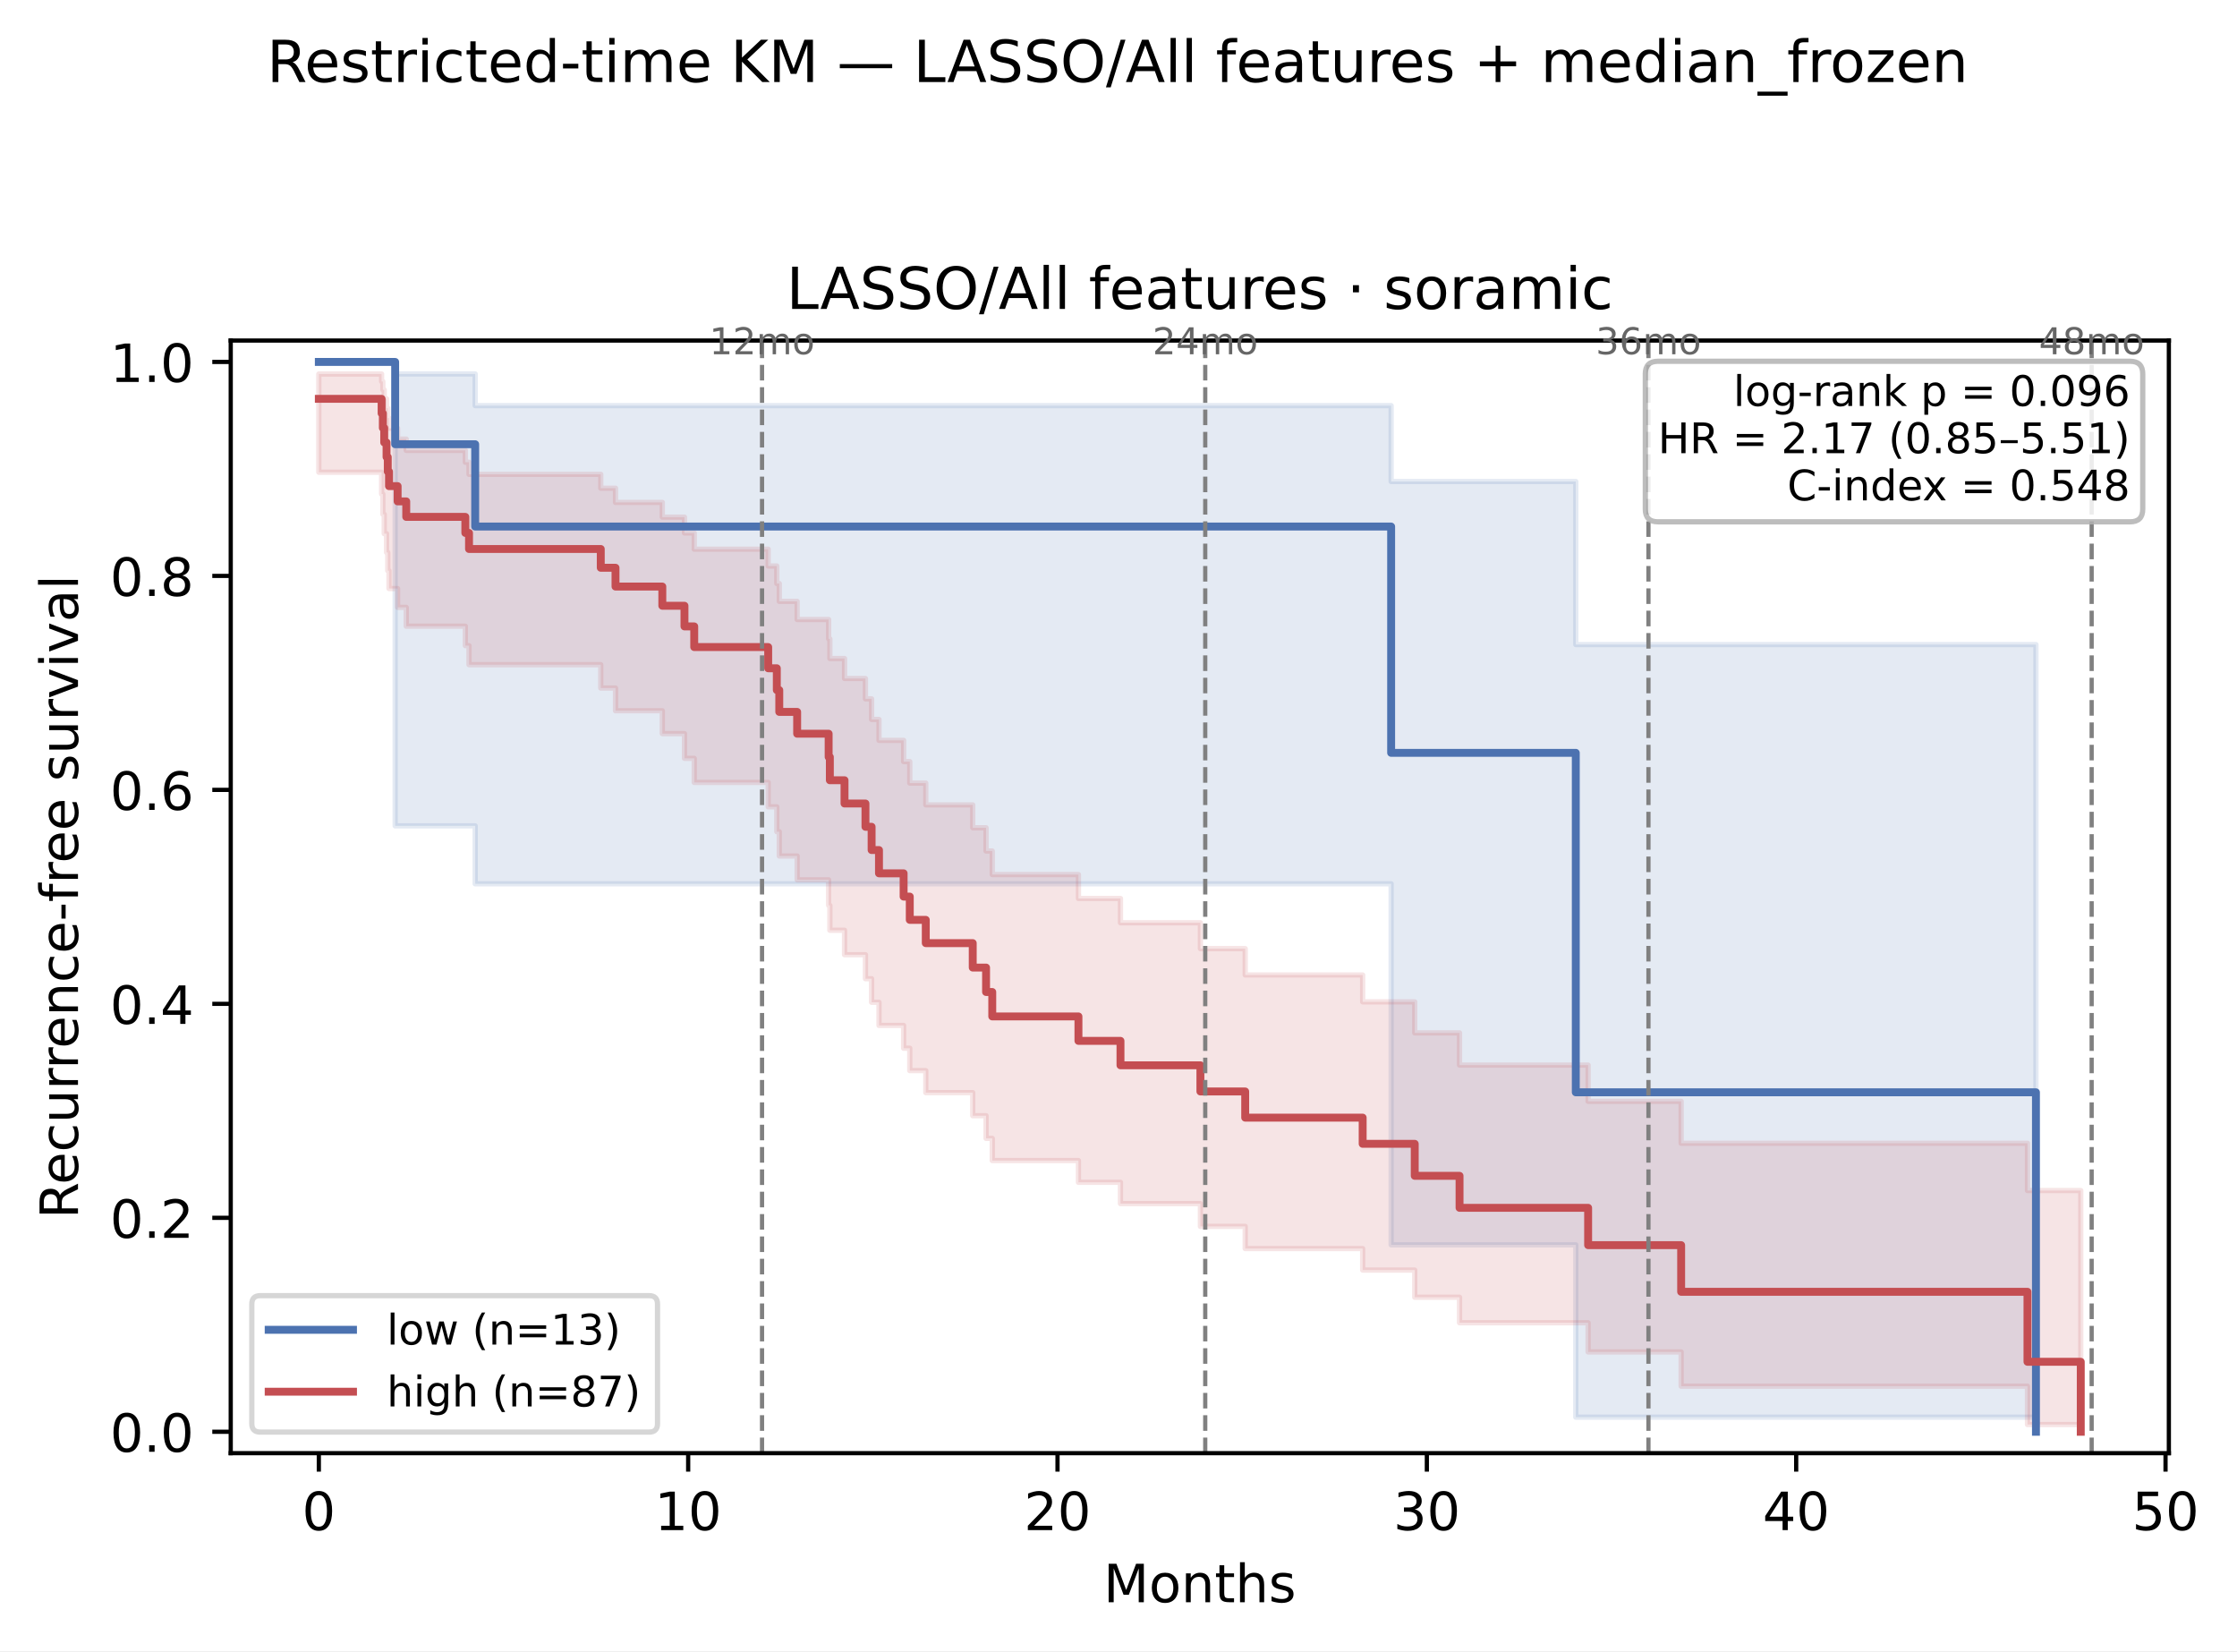
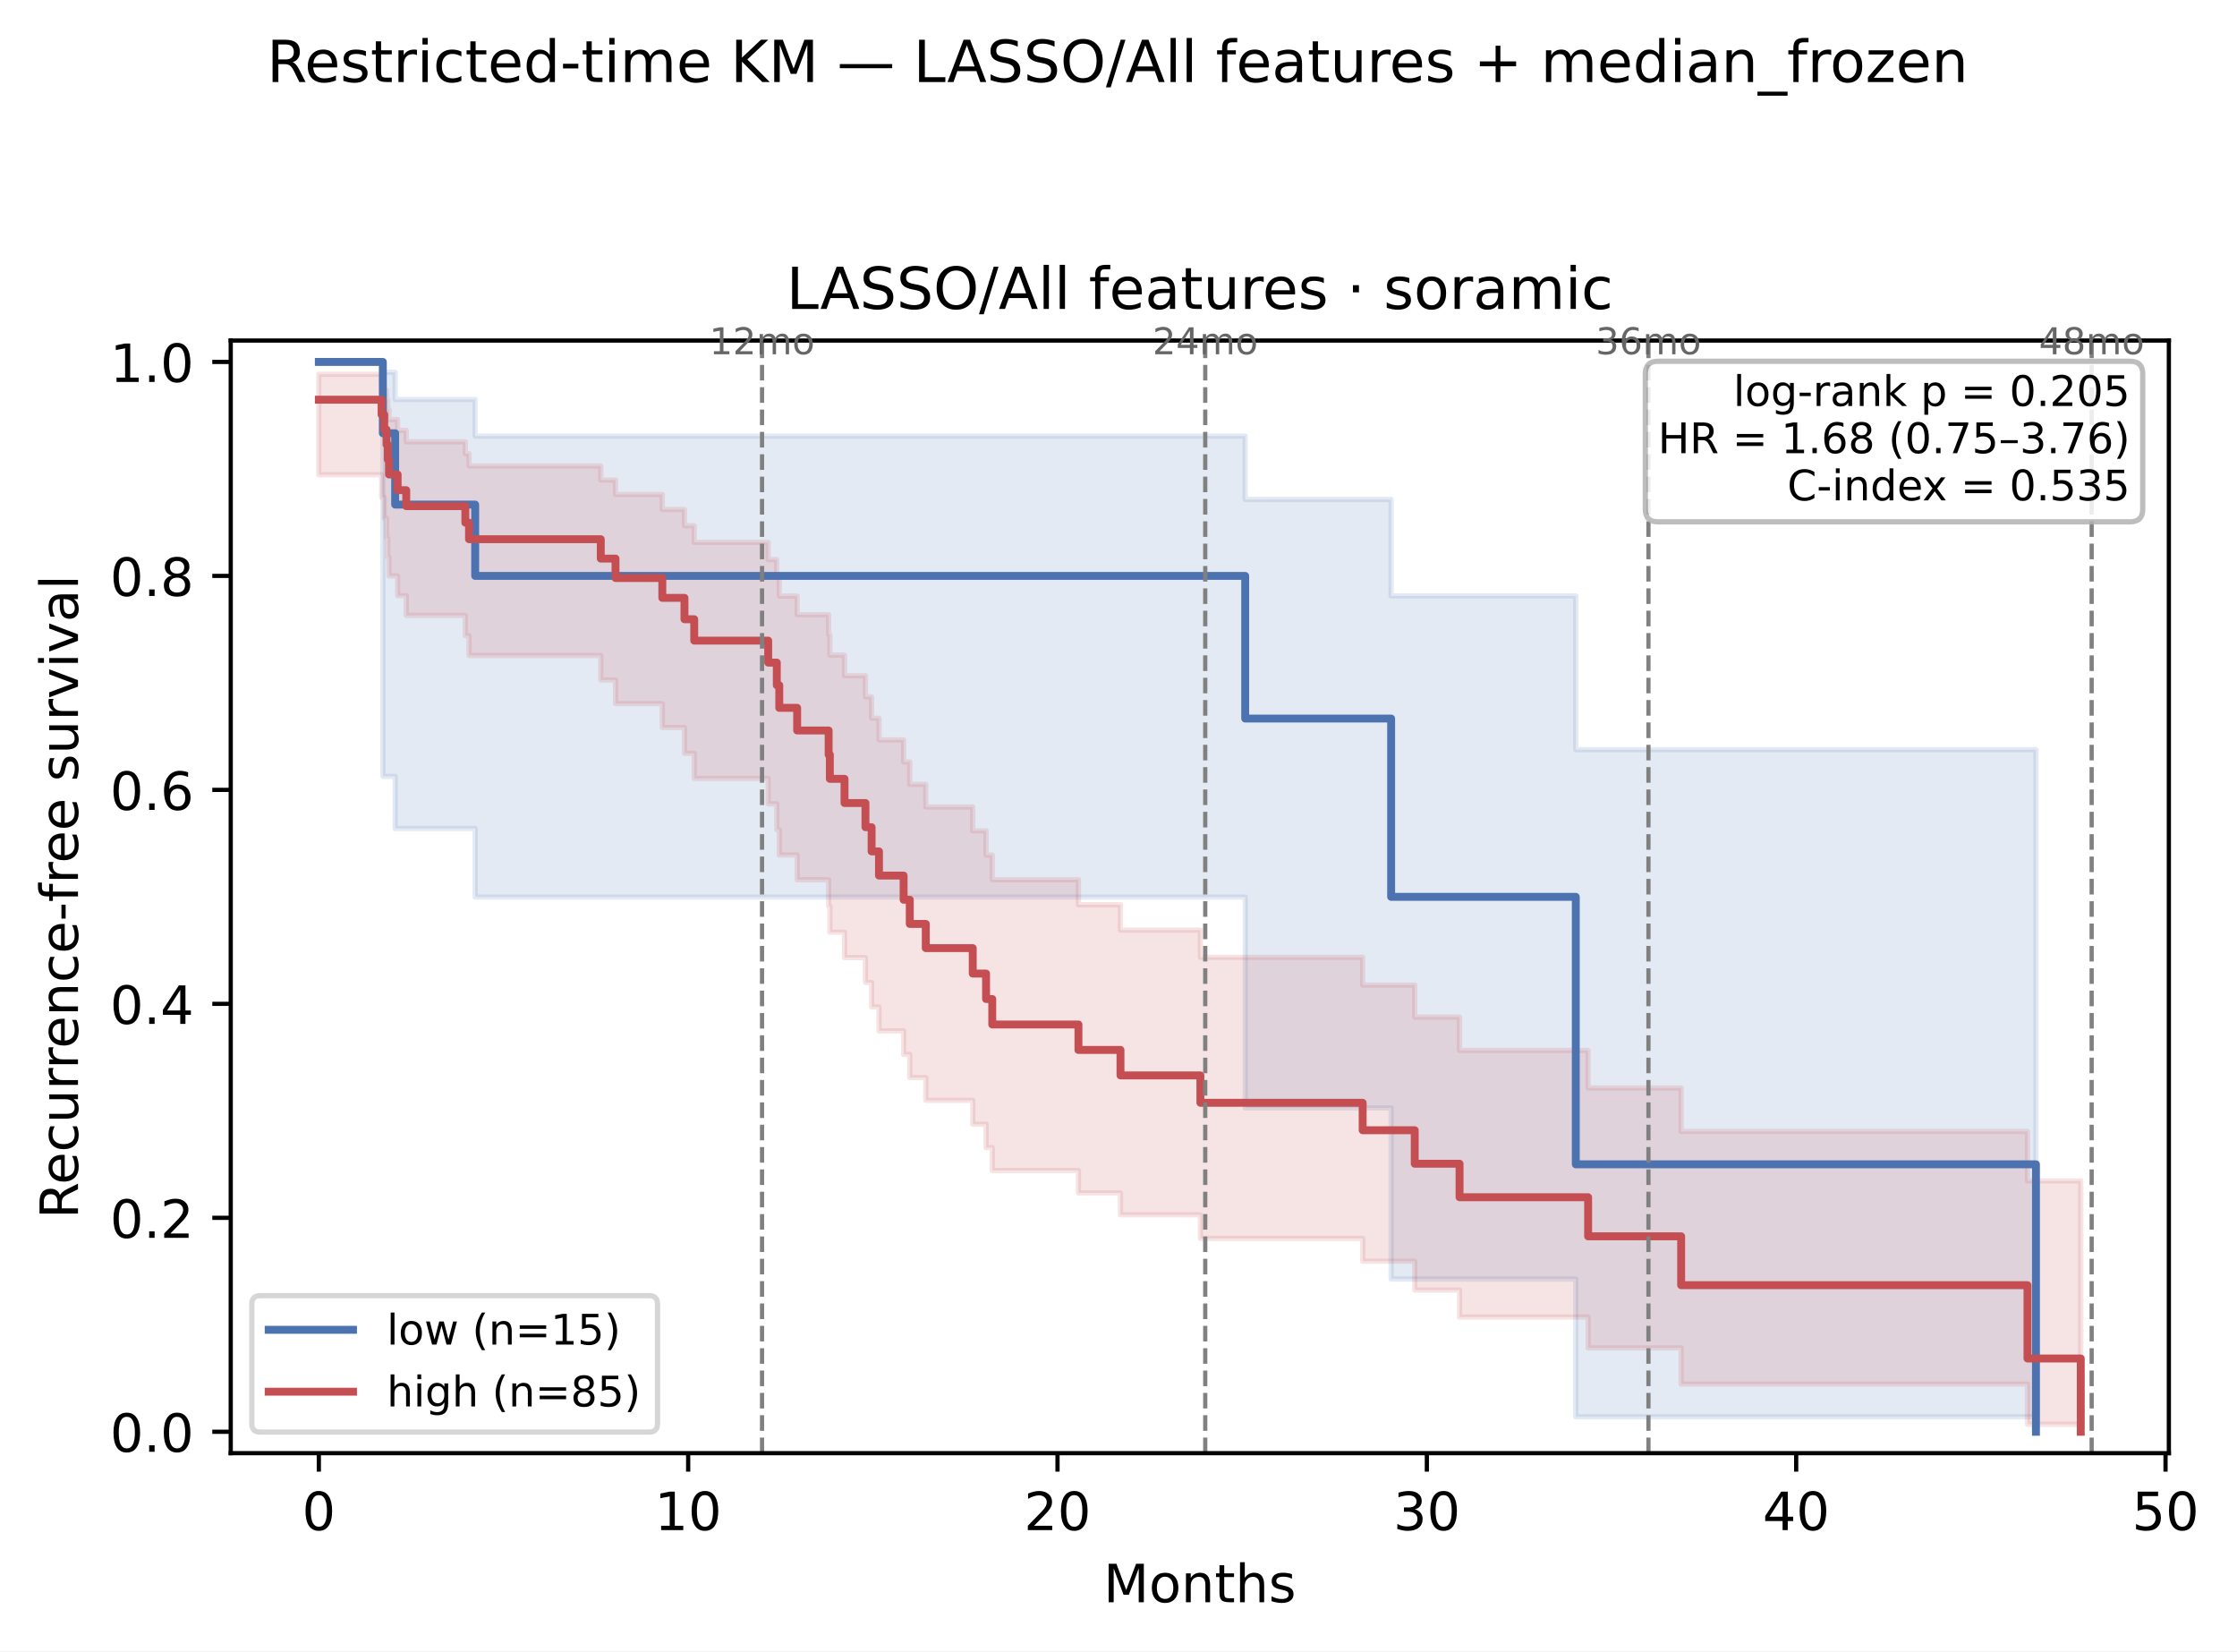
<svg xmlns="http://www.w3.org/2000/svg" xmlns:xlink="http://www.w3.org/1999/xlink" width="424.467pt" height="313.26pt" viewBox="0 0 424.467 313.26" version="1.1">
  <defs>
    <style type="text/css">*{stroke-linejoin: round; stroke-linecap: butt}</style>
  </defs>
  <g id="figure_1">
    <g id="patch_1">
      <path d="M -0 313.26  L 424.467 313.26  L 424.467 0  L -0 0  z " style="fill: #ffffff" />
    </g>
    <g id="axes_1">
      <g id="patch_2">
        <path d="M 43.781 275.704  L 411.537 275.704  L 411.537 64.61  L 43.781 64.61  z " style="fill: #ffffff" />
      </g>
      <g id="FillBetweenPolyCollection_1">
        <defs>
-           <path id="mf928f19f7d" d="M 60.497 -244.591  L 60.497 -244.591  L 74.981 -244.591  L 74.981 -156.572  L 90.165 -156.572  L 90.165 -145.58  L 112.825 -145.58  L 112.825 -145.58  L 116.563 -145.58  L 116.563 -145.58  L 117.497 -145.58  L 117.497 -145.58  L 132.448 -145.58  L 132.448 -145.58  L 164.919 -145.58  L 164.919 -145.58  L 165.152 -145.58  L 165.152 -145.58  L 246.914 -145.58  L 246.914 -145.58  L 263.967 -145.58  L 263.967 -77.077  L 274.479 -77.077  L 274.479 -77.077  L 299.004 -77.077  L 299.004 -44.382  L 386.319 -44.382  L 386.319 -41.616  L 386.319 -41.616  L 386.319 -41.616  L 386.319 -190.971  L 299.004 -190.971  L 299.004 -221.904  L 274.479 -221.904  L 274.479 -221.904  L 263.967 -221.904  L 263.967 -236.298  L 246.914 -236.298  L 246.914 -236.298  L 165.152 -236.298  L 165.152 -236.298  L 164.919 -236.298  L 164.919 -236.298  L 132.448 -236.298  L 132.448 -236.298  L 117.497 -236.298  L 117.497 -236.298  L 116.563 -236.298  L 116.563 -236.298  L 112.825 -236.298  L 112.825 -236.298  L 90.165 -236.298  L 90.165 -242.316  L 74.981 -242.316  L 74.981 -244.591  L 60.497 -244.591  z " style="stroke: #4c72b0; stroke-opacity: 0.15" />
+           <path id="m949981f640" d="M 60.497 -244.591  L 60.497 -244.591  L 72.645 -244.591  L 72.645 -165.966  L 74.981 -165.966  L 74.981 -156.076  L 90.165 -156.076  L 90.165 -143.067  L 112.825 -143.067  L 112.825 -143.067  L 116.563 -143.067  L 116.563 -143.067  L 117.497 -143.067  L 117.497 -143.067  L 132.448 -143.067  L 132.448 -143.067  L 164.919 -143.067  L 164.919 -143.067  L 165.152 -143.067  L 165.152 -143.067  L 236.275 -143.067  L 236.275 -103.056  L 246.914 -103.056  L 246.914 -103.056  L 263.967 -103.056  L 263.967 -70.597  L 274.479 -70.597  L 274.479 -70.597  L 299.004 -70.597  L 299.004 -44.452  L 386.319 -44.452  L 386.319 -41.616  L 386.319 -41.616  L 386.319 -41.616  L 386.319 -171.038  L 299.004 -171.038  L 299.004 -200.193  L 274.479 -200.193  L 274.479 -200.193  L 263.967 -200.193  L 263.967 -218.502  L 246.914 -218.502  L 246.914 -218.502  L 236.275 -218.502  L 236.275 -230.528  L 165.152 -230.528  L 165.152 -230.528  L 164.919 -230.528  L 164.919 -230.528  L 132.448 -230.528  L 132.448 -230.528  L 117.497 -230.528  L 117.497 -230.528  L 116.563 -230.528  L 116.563 -230.528  L 112.825 -230.528  L 112.825 -230.528  L 90.165 -230.528  L 90.165 -237.463  L 74.981 -237.463  L 74.981 -242.628  L 72.645 -242.628  L 72.645 -244.591  L 60.497 -244.591  z " style="stroke: #4c72b0; stroke-opacity: 0.15" />
        </defs>
-         <g clip-path="url(#p45a1db0d38)">
-           <use xlink:href="#mf928f19f7d" x="0" y="313.26" style="fill: #4c72b0; fill-opacity: 0.15; stroke: #4c72b0; stroke-opacity: 0.15" />
+         <g clip-path="url(#p3a7133d212)">
+           <use xlink:href="#m949981f640" x="0" y="313.26" style="fill: #4c72b0; fill-opacity: 0.15; stroke: #4c72b0; stroke-opacity: 0.15" />
        </g>
      </g>
      <g id="FillBetweenPolyCollection_2">
        <defs>
-           <path id="mbcb6c1fd0f" d="M 60.497 -242.306  L 60.497 -223.664  L 60.729 -223.664  L 60.729 -223.664  L 63.025 -223.664  L 63.025 -223.664  L 71.71 -223.664  L 71.71 -223.664  L 72.411 -223.664  L 72.411 -219.529  L 72.645 -219.529  L 72.645 -215.685  L 72.905 -215.685  L 72.905 -212.012  L 73.346 -212.012  L 73.346 -208.456  L 73.579 -208.456  L 73.579 -204.991  L 73.813 -204.991  L 73.813 -201.6  L 74.514 -201.6  L 74.514 -201.6  L 74.747 -201.6  L 74.747 -201.6  L 75.215 -201.6  L 75.215 -201.6  L 75.448 -201.6  L 75.448 -198.031  L 76.383 -198.031  L 76.383 -198.031  L 77.083 -198.031  L 77.083 -194.452  L 85.26 -194.452  L 85.26 -194.452  L 86.895 -194.452  L 86.895 -194.452  L 88.296 -194.452  L 88.296 -190.764  L 88.997 -190.764  L 88.997 -187.148  L 89.464 -187.148  L 89.464 -187.148  L 90.632 -187.148  L 90.632 -187.148  L 99.276 -187.148  L 99.276 -187.148  L 100.21 -187.148  L 100.21 -187.148  L 103.247 -187.148  L 103.247 -187.148  L 103.948 -187.148  L 103.948 -187.148  L 108.62 -187.148  L 108.62 -187.148  L 113.993 -187.148  L 113.993 -182.72  L 116.792 -182.72  L 116.792 -178.413  L 118.665 -178.413  L 118.665 -178.413  L 125.673 -178.413  L 125.673 -174.073  L 125.907 -174.073  L 125.907 -174.073  L 129.878 -174.073  L 129.878 -169.385  L 131.728 -169.385  L 131.728 -164.813  L 143.661 -164.813  L 143.661 -164.813  L 145.763 -164.813  L 145.763 -160.178  L 146.23 -160.178  L 146.23 -160.178  L 147.398 -160.178  L 147.398 -155.466  L 147.866 -155.466  L 147.866 -150.856  L 151.259 -150.856  L 151.259 -146.337  L 151.603 -146.337  L 151.603 -146.337  L 156.976 -146.337  L 156.976 -146.337  L 157.233 -146.337  L 157.233 -141.5  L 157.463 -141.5  L 157.463 -136.766  L 160.247 -136.766  L 160.247 -132.126  L 164.218 -132.126  L 164.218 -127.572  L 165.386 -127.572  L 165.386 -123.1  L 166.788 -123.1  L 166.788 -118.705  L 171.46 -118.705  L 171.46 -114.384  L 172.628 -114.384  L 172.628 -110.136  L 175.665 -110.136  L 175.665 -105.958  L 179.869 -105.958  L 179.869 -105.958  L 184.576 -105.958  L 184.576 -101.578  L 187.104 -101.578  L 187.104 -97.284  L 188.279 -97.284  L 188.279 -93.074  L 204.632 -93.074  L 204.632 -88.948  L 212.609 -88.948  L 212.609 -84.908  L 225.656 -84.908  L 225.656 -84.908  L 227.774 -84.908  L 227.774 -80.582  L 236.275 -80.582  L 236.275 -76.376  L 258.564 -76.376  L 258.564 -72.294  L 266.537 -72.294  L 266.537 -72.294  L 268.406 -72.294  L 268.406 -72.294  L 268.444 -72.294  L 268.444 -67.14  L 276.946 -67.14  L 276.946 -62.3  L 295.27 -62.3  L 295.27 -62.3  L 301.344 -62.3  L 301.344 -56.764  L 310.922 -56.764  L 310.922 -56.764  L 318.995 -56.764  L 318.995 -50.26  L 322.135 -50.26  L 322.135 -50.26  L 384.71 -50.26  L 384.71 -42.994  L 394.82 -42.994  L 394.82 -41.616  L 394.82 -41.616  L 394.82 -41.616  L 394.82 -87.385  L 384.71 -87.385  L 384.71 -96.354  L 322.135 -96.354  L 322.135 -96.354  L 318.995 -96.354  L 318.995 -104.309  L 310.922 -104.309  L 310.922 -104.309  L 301.344 -104.309  L 301.344 -111.182  L 295.27 -111.182  L 295.27 -111.182  L 276.946 -111.182  L 276.946 -117.295  L 268.444 -117.295  L 268.444 -123.184  L 268.406 -123.184  L 268.406 -123.184  L 266.537 -123.184  L 266.537 -123.184  L 258.564 -123.184  L 258.564 -128.28  L 236.275 -128.28  L 236.275 -133.28  L 227.774 -133.28  L 227.774 -138.187  L 225.656 -138.187  L 225.656 -138.187  L 212.609 -138.187  L 212.609 -142.794  L 204.632 -142.794  L 204.632 -147.333  L 188.279 -147.333  L 188.279 -151.804  L 187.104 -151.804  L 187.104 -156.211  L 184.576 -156.211  L 184.576 -160.552  L 179.869 -160.552  L 179.869 -160.552  L 175.665 -160.552  L 175.665 -164.687  L 172.628 -164.687  L 172.628 -168.767  L 171.46 -168.767  L 171.46 -172.792  L 166.788 -172.792  L 166.788 -176.762  L 165.386 -176.762  L 165.386 -180.674  L 164.218 -180.674  L 164.218 -184.528  L 160.247 -184.528  L 160.247 -188.323  L 157.463 -188.323  L 157.463 -192.055  L 157.233 -192.055  L 157.233 -195.721  L 156.976 -195.721  L 156.976 -195.721  L 151.603 -195.721  L 151.603 -195.721  L 151.259 -195.721  L 151.259 -199.165  L 147.866 -199.165  L 147.866 -202.55  L 147.398 -202.55  L 147.398 -205.872  L 146.23 -205.872  L 146.23 -205.872  L 145.763 -205.872  L 145.763 -209.066  L 143.661 -209.066  L 143.661 -209.066  L 131.728 -209.066  L 131.728 -212.139  L 129.878 -212.139  L 129.878 -215.146  L 125.907 -215.146  L 125.907 -215.146  L 125.673 -215.146  L 125.673 -217.943  L 118.665 -217.943  L 118.665 -217.943  L 116.792 -217.943  L 116.792 -220.637  L 113.993 -220.637  L 113.993 -223.265  L 108.62 -223.265  L 108.62 -223.265  L 103.948 -223.265  L 103.948 -223.265  L 103.247 -223.265  L 103.247 -223.265  L 100.21 -223.265  L 100.21 -223.265  L 99.276 -223.265  L 99.276 -223.265  L 90.632 -223.265  L 90.632 -223.265  L 89.464 -223.265  L 89.464 -223.265  L 88.997 -223.265  L 88.997 -225.564  L 88.296 -225.564  L 88.296 -227.813  L 86.895 -227.813  L 86.895 -227.813  L 85.26 -227.813  L 85.26 -227.813  L 77.083 -227.813  L 77.083 -229.954  L 76.383 -229.954  L 76.383 -229.954  L 75.448 -229.954  L 75.448 -232.014  L 75.215 -232.014  L 75.215 -232.014  L 74.747 -232.014  L 74.747 -232.014  L 74.514 -232.014  L 74.514 -232.014  L 73.813 -232.014  L 73.813 -233.947  L 73.579 -233.947  L 73.579 -235.816  L 73.346 -235.816  L 73.346 -237.607  L 72.905 -237.607  L 72.905 -239.305  L 72.645 -239.305  L 72.645 -240.885  L 72.411 -240.885  L 72.411 -242.306  L 71.71 -242.306  L 71.71 -242.306  L 63.025 -242.306  L 63.025 -242.306  L 60.729 -242.306  L 60.729 -242.306  L 60.497 -242.306  z " style="stroke: #c44e52; stroke-opacity: 0.15" />
+           <path id="m39bb08cb7c" d="M 60.497 -242.252  L 60.497 -223.19  L 60.729 -223.19  L 60.729 -223.19  L 63.025 -223.19  L 63.025 -223.19  L 71.71 -223.19  L 71.71 -223.19  L 72.411 -223.19  L 72.411 -218.927  L 72.905 -218.927  L 72.905 -214.974  L 73.346 -214.974  L 73.346 -211.199  L 73.579 -211.199  L 73.579 -207.547  L 73.813 -207.547  L 73.813 -203.99  L 74.514 -203.99  L 74.514 -203.99  L 74.747 -203.99  L 74.747 -203.99  L 75.215 -203.99  L 75.215 -203.99  L 75.448 -203.99  L 75.448 -200.25  L 76.383 -200.25  L 76.383 -200.25  L 77.083 -200.25  L 77.083 -196.508  L 85.26 -196.508  L 85.26 -196.508  L 86.895 -196.508  L 86.895 -196.508  L 88.296 -196.508  L 88.296 -192.657  L 88.997 -192.657  L 88.997 -188.891  L 89.464 -188.891  L 89.464 -188.891  L 90.632 -188.891  L 90.632 -188.891  L 99.276 -188.891  L 99.276 -188.891  L 100.21 -188.891  L 100.21 -188.891  L 103.247 -188.891  L 103.247 -188.891  L 103.948 -188.891  L 103.948 -188.891  L 108.62 -188.891  L 108.62 -188.891  L 113.993 -188.891  L 113.993 -184.254  L 116.792 -184.254  L 116.792 -179.757  L 118.665 -179.757  L 118.665 -179.757  L 125.673 -179.757  L 125.673 -175.232  L 125.907 -175.232  L 125.907 -175.232  L 129.878 -175.232  L 129.878 -170.338  L 131.728 -170.338  L 131.728 -165.575  L 143.661 -165.575  L 143.661 -165.575  L 145.763 -165.575  L 145.763 -160.747  L 146.23 -160.747  L 146.23 -160.747  L 147.398 -160.747  L 147.398 -155.841  L 147.866 -155.841  L 147.866 -151.047  L 151.259 -151.047  L 151.259 -146.354  L 151.603 -146.354  L 151.603 -146.354  L 156.976 -146.354  L 156.976 -146.354  L 157.233 -146.354  L 157.233 -141.319  L 157.463 -141.319  L 157.463 -136.398  L 160.247 -136.398  L 160.247 -131.579  L 164.218 -131.579  L 164.218 -126.855  L 165.386 -126.855  L 165.386 -122.22  L 166.788 -122.22  L 166.788 -117.671  L 171.46 -117.671  L 171.46 -113.202  L 172.628 -113.202  L 172.628 -108.812  L 175.665 -108.812  L 175.665 -104.498  L 179.869 -104.498  L 179.869 -104.498  L 184.576 -104.498  L 184.576 -99.965  L 187.104 -99.965  L 187.104 -95.527  L 188.279 -95.527  L 188.279 -91.183  L 204.632 -91.183  L 204.632 -86.932  L 212.609 -86.932  L 212.609 -82.777  L 225.656 -82.777  L 225.656 -82.777  L 227.774 -82.777  L 227.774 -78.304  L 258.564 -78.304  L 258.564 -73.971  L 266.537 -73.971  L 266.537 -73.971  L 268.406 -73.971  L 268.406 -73.971  L 268.444 -73.971  L 268.444 -68.502  L 276.946 -68.502  L 276.946 -63.378  L 295.27 -63.378  L 295.27 -63.378  L 301.344 -63.378  L 301.344 -57.528  L 310.922 -57.528  L 310.922 -57.528  L 318.995 -57.528  L 318.995 -50.67  L 322.135 -50.67  L 322.135 -50.67  L 384.71 -50.67  L 384.71 -43.046  L 394.82 -43.046  L 394.82 -41.616  L 394.82 -41.616  L 394.82 -41.616  L 394.82 -89.214  L 384.71 -89.214  L 384.71 -98.596  L 322.135 -98.596  L 322.135 -98.596  L 318.995 -98.596  L 318.995 -106.853  L 310.922 -106.853  L 310.922 -106.853  L 301.344 -106.853  L 301.344 -113.972  L 295.27 -113.972  L 295.27 -113.972  L 276.946 -113.972  L 276.946 -120.295  L 268.444 -120.295  L 268.444 -126.377  L 268.406 -126.377  L 268.406 -126.377  L 266.537 -126.377  L 266.537 -126.377  L 258.564 -126.377  L 258.564 -131.639  L 227.774 -131.639  L 227.774 -136.795  L 225.656 -136.795  L 225.656 -136.795  L 212.609 -136.795  L 212.609 -141.616  L 204.632 -141.616  L 204.632 -146.36  L 188.279 -146.36  L 188.279 -151.031  L 187.104 -151.031  L 187.104 -155.629  L 184.576 -155.629  L 184.576 -160.155  L 179.869 -160.155  L 179.869 -160.155  L 175.665 -160.155  L 175.665 -164.456  L 172.628 -164.456  L 172.628 -168.698  L 171.46 -168.698  L 171.46 -172.879  L 166.788 -172.879  L 166.788 -176.999  L 165.386 -176.999  L 165.386 -181.057  L 164.218 -181.057  L 164.218 -185.051  L 160.247 -185.051  L 160.247 -188.98  L 157.463 -188.98  L 157.463 -192.841  L 157.233 -192.841  L 157.233 -196.629  L 156.976 -196.629  L 156.976 -196.629  L 151.603 -196.629  L 151.603 -196.629  L 151.259 -196.629  L 151.259 -200.18  L 147.866 -200.18  L 147.866 -203.667  L 147.398 -203.667  L 147.398 -207.084  L 146.23 -207.084  L 146.23 -207.084  L 145.763 -207.084  L 145.763 -210.364  L 143.661 -210.364  L 143.661 -210.364  L 131.728 -210.364  L 131.728 -213.514  L 129.878 -213.514  L 129.878 -216.59  L 125.907 -216.59  L 125.907 -216.59  L 125.673 -216.59  L 125.673 -219.444  L 118.665 -219.444  L 118.665 -219.444  L 116.792 -219.444  L 116.792 -222.186  L 113.993 -222.186  L 113.993 -224.854  L 108.62 -224.854  L 108.62 -224.854  L 103.948 -224.854  L 103.948 -224.854  L 103.247 -224.854  L 103.247 -224.854  L 100.21 -224.854  L 100.21 -224.854  L 99.276 -224.854  L 99.276 -224.854  L 90.632 -224.854  L 90.632 -224.854  L 89.464 -224.854  L 89.464 -224.854  L 88.997 -224.854  L 88.997 -227.18  L 88.296 -227.18  L 88.296 -229.448  L 86.895 -229.448  L 86.895 -229.448  L 85.26 -229.448  L 85.26 -229.448  L 77.083 -229.448  L 77.083 -231.599  L 76.383 -231.599  L 76.383 -231.599  L 75.448 -231.599  L 75.448 -233.659  L 75.215 -233.659  L 75.215 -233.659  L 74.747 -233.659  L 74.747 -233.659  L 74.514 -233.659  L 74.514 -233.659  L 73.813 -233.659  L 73.813 -235.581  L 73.579 -235.581  L 73.579 -237.423  L 73.346 -237.423  L 73.346 -239.169  L 72.905 -239.169  L 72.905 -240.792  L 72.411 -240.792  L 72.411 -242.252  L 71.71 -242.252  L 71.71 -242.252  L 63.025 -242.252  L 63.025 -242.252  L 60.729 -242.252  L 60.729 -242.252  L 60.497 -242.252  z " style="stroke: #c44e52; stroke-opacity: 0.15" />
        </defs>
-         <g clip-path="url(#p45a1db0d38)">
-           <use xlink:href="#mbcb6c1fd0f" x="0" y="313.26" style="fill: #c44e52; fill-opacity: 0.15; stroke: #c44e52; stroke-opacity: 0.15" />
+         <g clip-path="url(#p3a7133d212)">
+           <use xlink:href="#m39bb08cb7c" x="0" y="313.26" style="fill: #c44e52; fill-opacity: 0.15; stroke: #c44e52; stroke-opacity: 0.15" />
        </g>
      </g>
      <g id="matplotlib.axis_1">
        <g id="xtick_1">
          <g id="line2d_1">
            <defs>
-               <path id="m3fb347e9c8" d="M 0 0  L 0 3.5  " style="stroke: #000000; stroke-width: 0.8" />
+               <path id="m4bd67d6086" d="M 0 0  L 0 3.5  " style="stroke: #000000; stroke-width: 0.8" />
            </defs>
            <g>
-               <use xlink:href="#m3fb347e9c8" x="60.497" y="275.704" style="stroke: #000000; stroke-width: 0.8" />
+               <use xlink:href="#m4bd67d6086" x="60.497" y="275.704" style="stroke: #000000; stroke-width: 0.8" />
            </g>
          </g>
          <g id="text_1">
            <text style="font-size: 10px; font-family: 'DejaVu Sans', 'Bitstream Vera Sans', 'Computer Modern Sans Serif', 'Lucida Grande', 'Verdana', 'Geneva', 'Lucid', 'Arial', 'Helvetica', 'Avant Garde', sans-serif; text-anchor: middle" x="60.497" y="290.302" transform="rotate(-0 60.4974 290.3024)">0</text>
          </g>
        </g>
        <g id="xtick_2">
          <g id="line2d_2">
            <g>
-               <use xlink:href="#m3fb347e9c8" x="130.579" y="275.704" style="stroke: #000000; stroke-width: 0.8" />
+               <use xlink:href="#m4bd67d6086" x="130.579" y="275.704" style="stroke: #000000; stroke-width: 0.8" />
            </g>
          </g>
          <g id="text_2">
            <text style="font-size: 10px; font-family: 'DejaVu Sans', 'Bitstream Vera Sans', 'Computer Modern Sans Serif', 'Lucida Grande', 'Verdana', 'Geneva', 'Lucid', 'Arial', 'Helvetica', 'Avant Garde', sans-serif; text-anchor: middle" x="130.579" y="290.302" transform="rotate(-0 130.5788 290.3024)">10</text>
          </g>
        </g>
        <g id="xtick_3">
          <g id="line2d_3">
            <g>
-               <use xlink:href="#m3fb347e9c8" x="200.66" y="275.704" style="stroke: #000000; stroke-width: 0.8" />
+               <use xlink:href="#m4bd67d6086" x="200.66" y="275.704" style="stroke: #000000; stroke-width: 0.8" />
            </g>
          </g>
          <g id="text_3">
            <text style="font-size: 10px; font-family: 'DejaVu Sans', 'Bitstream Vera Sans', 'Computer Modern Sans Serif', 'Lucida Grande', 'Verdana', 'Geneva', 'Lucid', 'Arial', 'Helvetica', 'Avant Garde', sans-serif; text-anchor: middle" x="200.66" y="290.302" transform="rotate(-0 200.6603 290.3024)">20</text>
          </g>
        </g>
        <g id="xtick_4">
          <g id="line2d_4">
            <g>
-               <use xlink:href="#m3fb347e9c8" x="270.742" y="275.704" style="stroke: #000000; stroke-width: 0.8" />
+               <use xlink:href="#m4bd67d6086" x="270.742" y="275.704" style="stroke: #000000; stroke-width: 0.8" />
            </g>
          </g>
          <g id="text_4">
            <text style="font-size: 10px; font-family: 'DejaVu Sans', 'Bitstream Vera Sans', 'Computer Modern Sans Serif', 'Lucida Grande', 'Verdana', 'Geneva', 'Lucid', 'Arial', 'Helvetica', 'Avant Garde', sans-serif; text-anchor: middle" x="270.742" y="290.302" transform="rotate(-0 270.7417 290.3024)">30</text>
          </g>
        </g>
        <g id="xtick_5">
          <g id="line2d_5">
            <g>
-               <use xlink:href="#m3fb347e9c8" x="340.823" y="275.704" style="stroke: #000000; stroke-width: 0.8" />
+               <use xlink:href="#m4bd67d6086" x="340.823" y="275.704" style="stroke: #000000; stroke-width: 0.8" />
            </g>
          </g>
          <g id="text_5">
            <text style="font-size: 10px; font-family: 'DejaVu Sans', 'Bitstream Vera Sans', 'Computer Modern Sans Serif', 'Lucida Grande', 'Verdana', 'Geneva', 'Lucid', 'Arial', 'Helvetica', 'Avant Garde', sans-serif; text-anchor: middle" x="340.823" y="290.302" transform="rotate(-0 340.8232 290.3024)">40</text>
          </g>
        </g>
        <g id="xtick_6">
          <g id="line2d_6">
            <g>
-               <use xlink:href="#m3fb347e9c8" x="410.905" y="275.704" style="stroke: #000000; stroke-width: 0.8" />
+               <use xlink:href="#m4bd67d6086" x="410.905" y="275.704" style="stroke: #000000; stroke-width: 0.8" />
            </g>
          </g>
          <g id="text_6">
            <text style="font-size: 10px; font-family: 'DejaVu Sans', 'Bitstream Vera Sans', 'Computer Modern Sans Serif', 'Lucida Grande', 'Verdana', 'Geneva', 'Lucid', 'Arial', 'Helvetica', 'Avant Garde', sans-serif; text-anchor: middle" x="410.905" y="290.302" transform="rotate(-0 410.9046 290.3024)">50</text>
          </g>
        </g>
        <g id="text_7">
          <text style="font-size: 10px; font-family: 'DejaVu Sans', 'Bitstream Vera Sans', 'Computer Modern Sans Serif', 'Lucida Grande', 'Verdana', 'Geneva', 'Lucid', 'Arial', 'Helvetica', 'Avant Garde', sans-serif; text-anchor: middle" x="227.659" y="303.981" transform="rotate(-0 227.6589 303.9806)">Months</text>
        </g>
      </g>
      <g id="matplotlib.axis_2">
        <g id="ytick_1">
          <g id="line2d_7">
            <defs>
-               <path id="mb4c09f5c56" d="M 0 0  L -3.5 0  " style="stroke: #000000; stroke-width: 0.8" />
+               <path id="mbe593ab257" d="M 0 0  L -3.5 0  " style="stroke: #000000; stroke-width: 0.8" />
            </defs>
            <g>
-               <use xlink:href="#mb4c09f5c56" x="43.781" y="271.645" style="stroke: #000000; stroke-width: 0.8" />
+               <use xlink:href="#mbe593ab257" x="43.781" y="271.645" style="stroke: #000000; stroke-width: 0.8" />
            </g>
          </g>
          <g id="text_8">
            <text style="font-size: 10px; font-family: 'DejaVu Sans', 'Bitstream Vera Sans', 'Computer Modern Sans Serif', 'Lucida Grande', 'Verdana', 'Geneva', 'Lucid', 'Arial', 'Helvetica', 'Avant Garde', sans-serif; text-anchor: end" x="36.781" y="275.444" transform="rotate(-0 36.78125 275.4437)">0.0</text>
          </g>
        </g>
        <g id="ytick_2">
          <g id="line2d_8">
            <g>
-               <use xlink:href="#mb4c09f5c56" x="43.781" y="231.05" style="stroke: #000000; stroke-width: 0.8" />
+               <use xlink:href="#mbe593ab257" x="43.781" y="231.05" style="stroke: #000000; stroke-width: 0.8" />
            </g>
          </g>
          <g id="text_9">
            <text style="font-size: 10px; font-family: 'DejaVu Sans', 'Bitstream Vera Sans', 'Computer Modern Sans Serif', 'Lucida Grande', 'Verdana', 'Geneva', 'Lucid', 'Arial', 'Helvetica', 'Avant Garde', sans-serif; text-anchor: end" x="36.781" y="234.849" transform="rotate(-0 36.78125 234.8488)">0.2</text>
          </g>
        </g>
        <g id="ytick_3">
          <g id="line2d_9">
            <g>
-               <use xlink:href="#mb4c09f5c56" x="43.781" y="190.455" style="stroke: #000000; stroke-width: 0.8" />
+               <use xlink:href="#mbe593ab257" x="43.781" y="190.455" style="stroke: #000000; stroke-width: 0.8" />
            </g>
          </g>
          <g id="text_10">
            <text style="font-size: 10px; font-family: 'DejaVu Sans', 'Bitstream Vera Sans', 'Computer Modern Sans Serif', 'Lucida Grande', 'Verdana', 'Geneva', 'Lucid', 'Arial', 'Helvetica', 'Avant Garde', sans-serif; text-anchor: end" x="36.781" y="194.254" transform="rotate(-0 36.78125 194.2538)">0.4</text>
          </g>
        </g>
        <g id="ytick_4">
          <g id="line2d_10">
            <g>
-               <use xlink:href="#mb4c09f5c56" x="43.781" y="149.86" style="stroke: #000000; stroke-width: 0.8" />
+               <use xlink:href="#mbe593ab257" x="43.781" y="149.86" style="stroke: #000000; stroke-width: 0.8" />
            </g>
          </g>
          <g id="text_11">
            <text style="font-size: 10px; font-family: 'DejaVu Sans', 'Bitstream Vera Sans', 'Computer Modern Sans Serif', 'Lucida Grande', 'Verdana', 'Geneva', 'Lucid', 'Arial', 'Helvetica', 'Avant Garde', sans-serif; text-anchor: end" x="36.781" y="153.659" transform="rotate(-0 36.78125 153.6589)">0.6</text>
          </g>
        </g>
        <g id="ytick_5">
          <g id="line2d_11">
            <g>
-               <use xlink:href="#mb4c09f5c56" x="43.781" y="109.265" style="stroke: #000000; stroke-width: 0.8" />
+               <use xlink:href="#mbe593ab257" x="43.781" y="109.265" style="stroke: #000000; stroke-width: 0.8" />
            </g>
          </g>
          <g id="text_12">
            <text style="font-size: 10px; font-family: 'DejaVu Sans', 'Bitstream Vera Sans', 'Computer Modern Sans Serif', 'Lucida Grande', 'Verdana', 'Geneva', 'Lucid', 'Arial', 'Helvetica', 'Avant Garde', sans-serif; text-anchor: end" x="36.781" y="113.064" transform="rotate(-0 36.78125 113.0639)">0.8</text>
          </g>
        </g>
        <g id="ytick_6">
          <g id="line2d_12">
            <g>
-               <use xlink:href="#mb4c09f5c56" x="43.781" y="68.67" style="stroke: #000000; stroke-width: 0.8" />
+               <use xlink:href="#mbe593ab257" x="43.781" y="68.67" style="stroke: #000000; stroke-width: 0.8" />
            </g>
          </g>
          <g id="text_13">
            <text style="font-size: 10px; font-family: 'DejaVu Sans', 'Bitstream Vera Sans', 'Computer Modern Sans Serif', 'Lucida Grande', 'Verdana', 'Geneva', 'Lucid', 'Arial', 'Helvetica', 'Avant Garde', sans-serif; text-anchor: end" x="36.781" y="72.469" transform="rotate(-0 36.78125 72.46896)">1.0</text>
          </g>
        </g>
        <g id="text_14">
          <text style="font-size: 10px; font-family: 'DejaVu Sans', 'Bitstream Vera Sans', 'Computer Modern Sans Serif', 'Lucida Grande', 'Verdana', 'Geneva', 'Lucid', 'Arial', 'Helvetica', 'Avant Garde', sans-serif; text-anchor: middle" x="14.798" y="170.157" transform="rotate(-90 14.79844 170.1571)">Recurrence-free survival</text>
        </g>
      </g>
      <g id="line2d_13">
-         <path d="M 60.497 68.67  L 74.981 68.67  L 74.981 84.283  L 90.165 84.283  L 90.165 99.897  L 112.825 99.897  L 112.825 99.897  L 116.563 99.897  L 116.563 99.897  L 117.497 99.897  L 117.497 99.897  L 132.448 99.897  L 132.448 99.897  L 164.919 99.897  L 164.919 99.897  L 165.152 99.897  L 165.152 99.897  L 246.914 99.897  L 246.914 99.897  L 263.967 99.897  L 263.967 142.834  L 274.479 142.834  L 274.479 142.834  L 299.004 142.834  L 299.004 207.239  L 386.319 207.239  L 386.319 271.645  " clip-path="url(#p45a1db0d38)" style="fill: none; stroke: #4c72b0; stroke-width: 1.5; stroke-linecap: square" />
+         <path d="M 60.497 68.67  L 72.645 68.67  L 72.645 82.201  L 74.981 82.201  L 74.981 95.733  L 90.165 95.733  L 90.165 109.265  L 112.825 109.265  L 112.825 109.265  L 116.563 109.265  L 116.563 109.265  L 117.497 109.265  L 117.497 109.265  L 132.448 109.265  L 132.448 109.265  L 164.919 109.265  L 164.919 109.265  L 165.152 109.265  L 165.152 109.265  L 236.275 109.265  L 236.275 136.328  L 246.914 136.328  L 246.914 136.328  L 263.967 136.328  L 263.967 170.157  L 274.479 170.157  L 274.479 170.157  L 299.004 170.157  L 299.004 220.901  L 386.319 220.901  L 386.319 271.645  " clip-path="url(#p3a7133d212)" style="fill: none; stroke: #4c72b0; stroke-width: 1.5; stroke-linecap: square" />
      </g>
      <g id="line2d_14">
-         <path d="M 60.497 75.669  L 72.411 75.669  L 72.411 78.429  L 72.645 78.429  L 72.645 81.189  L 72.905 81.189  L 72.905 83.95  L 73.346 83.95  L 73.346 86.71  L 73.579 86.71  L 73.579 89.47  L 73.813 89.47  L 73.813 92.23  L 75.448 92.23  L 75.448 95.124  L 77.083 95.124  L 77.083 98.066  L 88.296 98.066  L 88.296 101.111  L 88.997 101.111  L 88.997 104.156  L 113.993 104.156  L 113.993 107.72  L 116.792 107.72  L 116.792 111.284  L 125.673 111.284  L 125.673 114.928  L 129.878 114.928  L 129.878 118.846  L 131.728 118.846  L 131.728 122.764  L 145.763 122.764  L 145.763 126.788  L 147.398 126.788  L 147.398 130.927  L 147.866 130.927  L 147.866 135.065  L 151.259 135.065  L 151.259 139.204  L 157.233 139.204  L 157.233 143.619  L 157.463 143.619  L 157.463 148.033  L 160.247 148.033  L 160.247 152.448  L 164.218 152.448  L 164.218 156.863  L 165.386 156.863  L 165.386 161.277  L 166.788 161.277  L 166.788 165.692  L 171.46 165.692  L 171.46 170.107  L 172.628 170.107  L 172.628 174.522  L 175.665 174.522  L 175.665 178.936  L 184.576 178.936  L 184.576 183.572  L 187.104 183.572  L 187.104 188.207  L 188.279 188.207  L 188.279 192.842  L 204.632 192.842  L 204.632 197.478  L 212.609 197.478  L 212.609 202.113  L 227.774 202.113  L 227.774 207.08  L 236.275 207.08  L 236.275 212.046  L 258.564 212.046  L 258.564 217.013  L 268.444 217.013  L 268.444 223.083  L 276.946 223.083  L 276.946 229.153  L 301.344 229.153  L 301.344 236.235  L 318.995 236.235  L 318.995 245.087  L 384.71 245.087  L 384.71 258.366  L 394.82 258.366  L 394.82 271.645  L 394.82 271.645  " clip-path="url(#p45a1db0d38)" style="fill: none; stroke: #c44e52; stroke-width: 1.5; stroke-linecap: square" />
+         <path d="M 60.497 75.834  L 72.411 75.834  L 72.411 78.671  L 72.905 78.671  L 72.905 81.509  L 73.346 81.509  L 73.346 84.347  L 73.579 84.347  L 73.579 87.185  L 73.813 87.185  L 73.813 90.023  L 75.448 90.023  L 75.448 93  L 77.083 93  L 77.083 96.028  L 88.296 96.028  L 88.296 99.164  L 88.997 99.164  L 88.997 102.3  L 113.993 102.3  L 113.993 105.981  L 116.792 105.981  L 116.792 109.663  L 125.673 109.663  L 125.673 113.43  L 129.878 113.43  L 129.878 117.487  L 131.728 117.487  L 131.728 121.543  L 145.763 121.543  L 145.763 125.713  L 147.398 125.713  L 147.398 130.005  L 147.866 130.005  L 147.866 134.297  L 151.259 134.297  L 151.259 138.589  L 157.233 138.589  L 157.233 143.177  L 157.463 143.177  L 157.463 147.765  L 160.247 147.765  L 160.247 152.354  L 164.218 152.354  L 164.218 156.942  L 165.386 156.942  L 165.386 161.53  L 166.788 161.53  L 166.788 166.118  L 171.46 166.118  L 171.46 170.706  L 172.628 170.706  L 172.628 175.294  L 175.665 175.294  L 175.665 179.882  L 184.576 179.882  L 184.576 184.712  L 187.104 184.712  L 187.104 189.541  L 188.279 189.541  L 188.279 194.371  L 204.632 194.371  L 204.632 199.201  L 212.609 199.201  L 212.609 204.03  L 227.774 204.03  L 227.774 209.231  L 258.564 209.231  L 258.564 214.432  L 268.444 214.432  L 268.444 220.789  L 276.946 220.789  L 276.946 227.146  L 301.344 227.146  L 301.344 234.563  L 318.995 234.563  L 318.995 243.833  L 384.71 243.833  L 384.71 257.739  L 394.82 257.739  L 394.82 271.645  L 394.82 271.645  " clip-path="url(#p3a7133d212)" style="fill: none; stroke: #c44e52; stroke-width: 1.5; stroke-linecap: square" />
      </g>
      <g id="line2d_15">
-         <path d="M 144.595 275.704  L 144.595 64.61  " clip-path="url(#p45a1db0d38)" style="fill: none; stroke-dasharray: 2.96,1.28; stroke-dashoffset: 0; stroke: #808080; stroke-width: 0.8" />
+         <path d="M 144.595 275.704  L 144.595 64.61  " clip-path="url(#p3a7133d212)" style="fill: none; stroke-dasharray: 2.96,1.28; stroke-dashoffset: 0; stroke: #808080; stroke-width: 0.8" />
      </g>
      <g id="line2d_16">
-         <path d="M 228.693 275.704  L 228.693 64.61  " clip-path="url(#p45a1db0d38)" style="fill: none; stroke-dasharray: 2.96,1.28; stroke-dashoffset: 0; stroke: #808080; stroke-width: 0.8" />
+         <path d="M 228.693 275.704  L 228.693 64.61  " clip-path="url(#p3a7133d212)" style="fill: none; stroke-dasharray: 2.96,1.28; stroke-dashoffset: 0; stroke: #808080; stroke-width: 0.8" />
      </g>
      <g id="line2d_17">
-         <path d="M 312.791 275.704  L 312.791 64.61  " clip-path="url(#p45a1db0d38)" style="fill: none; stroke-dasharray: 2.96,1.28; stroke-dashoffset: 0; stroke: #808080; stroke-width: 0.8" />
+         <path d="M 312.791 275.704  L 312.791 64.61  " clip-path="url(#p3a7133d212)" style="fill: none; stroke-dasharray: 2.96,1.28; stroke-dashoffset: 0; stroke: #808080; stroke-width: 0.8" />
      </g>
      <g id="line2d_18">
-         <path d="M 396.888 275.704  L 396.888 64.61  " clip-path="url(#p45a1db0d38)" style="fill: none; stroke-dasharray: 2.96,1.28; stroke-dashoffset: 0; stroke: #808080; stroke-width: 0.8" />
+         <path d="M 396.888 275.704  L 396.888 64.61  " clip-path="url(#p3a7133d212)" style="fill: none; stroke-dasharray: 2.96,1.28; stroke-dashoffset: 0; stroke: #808080; stroke-width: 0.8" />
      </g>
      <g id="patch_3">
        <path d="M 43.781 275.704  L 43.781 64.61  " style="fill: none; stroke: #000000; stroke-width: 0.8; stroke-linejoin: miter; stroke-linecap: square" />
      </g>
      <g id="patch_4">
        <path d="M 411.537 275.704  L 411.537 64.61  " style="fill: none; stroke: #000000; stroke-width: 0.8; stroke-linejoin: miter; stroke-linecap: square" />
      </g>
      <g id="patch_5">
        <path d="M 43.781 275.704  L 411.537 275.704  " style="fill: none; stroke: #000000; stroke-width: 0.8; stroke-linejoin: miter; stroke-linecap: square" />
      </g>
      <g id="patch_6">
        <path d="M 43.781 64.61  L 411.537 64.61  " style="fill: none; stroke: #000000; stroke-width: 0.8; stroke-linejoin: miter; stroke-linecap: square" />
      </g>
      <g id="text_15">
        <g id="patch_7">
          <path d="M 314.595 99.002  L 404.181 99.002  Q 406.581 99.002 406.581 96.602  L 406.581 70.943  Q 406.581 68.543 404.181 68.543  L 314.595 68.543  Q 312.195 68.543 312.195 70.943  L 312.195 96.602  Q 312.195 99.002 314.595 99.002  z " style="fill: #ffffff; opacity: 0.85; stroke: #b2b2b2; stroke-linejoin: miter" />
        </g>
-         <text style="font-size: 8px; font-family: 'DejaVu Sans', 'Bitstream Vera Sans', 'Computer Modern Sans Serif', 'Lucida Grande', 'Verdana', 'Geneva', 'Lucid', 'Arial', 'Helvetica', 'Avant Garde', sans-serif" transform="translate(328.8927 77.02181)">log-rank p = 0.096</text>
-         <text style="font-size: 8px; font-family: 'DejaVu Sans', 'Bitstream Vera Sans', 'Computer Modern Sans Serif', 'Lucida Grande', 'Verdana', 'Geneva', 'Lucid', 'Arial', 'Helvetica', 'Avant Garde', sans-serif" transform="translate(314.5952 85.98006)">HR = 2.17 (0.85–5.51)</text>
-         <text style="font-size: 8px; font-family: 'DejaVu Sans', 'Bitstream Vera Sans', 'Computer Modern Sans Serif', 'Lucida Grande', 'Verdana', 'Geneva', 'Lucid', 'Arial', 'Helvetica', 'Avant Garde', sans-serif" transform="translate(339.1289 94.93831)">C-index = 0.548</text>
+         <text style="font-size: 8px; font-family: 'DejaVu Sans', 'Bitstream Vera Sans', 'Computer Modern Sans Serif', 'Lucida Grande', 'Verdana', 'Geneva', 'Lucid', 'Arial', 'Helvetica', 'Avant Garde', sans-serif" transform="translate(328.8927 77.02181)">log-rank p = 0.205</text>
+         <text style="font-size: 8px; font-family: 'DejaVu Sans', 'Bitstream Vera Sans', 'Computer Modern Sans Serif', 'Lucida Grande', 'Verdana', 'Geneva', 'Lucid', 'Arial', 'Helvetica', 'Avant Garde', sans-serif" transform="translate(314.5952 85.98006)">HR = 1.68 (0.75–3.76)</text>
+         <text style="font-size: 8px; font-family: 'DejaVu Sans', 'Bitstream Vera Sans', 'Computer Modern Sans Serif', 'Lucida Grande', 'Verdana', 'Geneva', 'Lucid', 'Arial', 'Helvetica', 'Avant Garde', sans-serif" transform="translate(339.1289 94.93831)">C-index = 0.535</text>
      </g>
      <g id="text_16">
        <text style="font-size: 7px; font-family: 'DejaVu Sans', 'Bitstream Vera Sans', 'Computer Modern Sans Serif', 'Lucida Grande', 'Verdana', 'Geneva', 'Lucid', 'Arial', 'Helvetica', 'Avant Garde', sans-serif; text-anchor: middle; fill: #666666" x="144.595" y="67.214" transform="rotate(-0 144.5951 67.21396)">12mo</text>
      </g>
      <g id="text_17">
        <text style="font-size: 7px; font-family: 'DejaVu Sans', 'Bitstream Vera Sans', 'Computer Modern Sans Serif', 'Lucida Grande', 'Verdana', 'Geneva', 'Lucid', 'Arial', 'Helvetica', 'Avant Garde', sans-serif; text-anchor: middle; fill: #666666" x="228.693" y="67.214" transform="rotate(-0 228.6929 67.21396)">24mo</text>
      </g>
      <g id="text_18">
        <text style="font-size: 7px; font-family: 'DejaVu Sans', 'Bitstream Vera Sans', 'Computer Modern Sans Serif', 'Lucida Grande', 'Verdana', 'Geneva', 'Lucid', 'Arial', 'Helvetica', 'Avant Garde', sans-serif; text-anchor: middle; fill: #666666" x="312.791" y="67.214" transform="rotate(-0 312.7906 67.21396)">36mo</text>
      </g>
      <g id="text_19">
        <text style="font-size: 7px; font-family: 'DejaVu Sans', 'Bitstream Vera Sans', 'Computer Modern Sans Serif', 'Lucida Grande', 'Verdana', 'Geneva', 'Lucid', 'Arial', 'Helvetica', 'Avant Garde', sans-serif; text-anchor: middle; fill: #666666" x="396.888" y="67.214" transform="rotate(-0 396.8883 67.21396)">48mo</text>
      </g>
      <g id="text_20">
        <text style="font-size: 11px; font-family: 'DejaVu Sans', 'Bitstream Vera Sans', 'Computer Modern Sans Serif', 'Lucida Grande', 'Verdana', 'Geneva', 'Lucid', 'Arial', 'Helvetica', 'Avant Garde', sans-serif; text-anchor: middle" x="227.659" y="58.61" transform="rotate(-0 227.6589 58.61025)">LASSO/All features · soramic</text>
      </g>
      <g id="legend_1">
        <g id="patch_8">
          <path d="M 49.381 271.704  L 123.161 271.704  Q 124.761 271.704 124.761 270.104  L 124.761 247.419  Q 124.761 245.819 123.161 245.819  L 49.381 245.819  Q 47.781 245.819 47.781 247.419  L 47.781 270.104  Q 47.781 271.704 49.381 271.704  z " style="fill: #ffffff; opacity: 0.8; stroke: #cccccc; stroke-linejoin: miter" />
        </g>
        <g id="line2d_19">
          <path d="M 50.981 252.298  L 58.981 252.298  L 58.981 252.298  L 66.981 252.298  L 66.981 252.298  " style="fill: none; stroke: #4c72b0; stroke-width: 1.5; stroke-linecap: square" />
        </g>
        <g id="text_21">
-           <text style="font-size: 8px; font-family: 'DejaVu Sans', 'Bitstream Vera Sans', 'Computer Modern Sans Serif', 'Lucida Grande', 'Verdana', 'Geneva', 'Lucid', 'Arial', 'Helvetica', 'Avant Garde', sans-serif; text-anchor: start" x="73.381" y="255.098" transform="rotate(-0 73.38125 255.0977)">low (n=13)</text>
+           <text style="font-size: 8px; font-family: 'DejaVu Sans', 'Bitstream Vera Sans', 'Computer Modern Sans Serif', 'Lucida Grande', 'Verdana', 'Geneva', 'Lucid', 'Arial', 'Helvetica', 'Avant Garde', sans-serif; text-anchor: start" x="73.381" y="255.098" transform="rotate(-0 73.38125 255.0977)">low (n=15)</text>
        </g>
        <g id="line2d_20">
          <path d="M 50.981 264.04  L 58.981 264.04  L 58.981 264.04  L 66.981 264.04  L 66.981 264.04  " style="fill: none; stroke: #c44e52; stroke-width: 1.5; stroke-linecap: square" />
        </g>
        <g id="text_22">
-           <text style="font-size: 8px; font-family: 'DejaVu Sans', 'Bitstream Vera Sans', 'Computer Modern Sans Serif', 'Lucida Grande', 'Verdana', 'Geneva', 'Lucid', 'Arial', 'Helvetica', 'Avant Garde', sans-serif; text-anchor: start" x="73.381" y="266.84" transform="rotate(-0 73.38125 266.8403)">high (n=87)</text>
+           <text style="font-size: 8px; font-family: 'DejaVu Sans', 'Bitstream Vera Sans', 'Computer Modern Sans Serif', 'Lucida Grande', 'Verdana', 'Geneva', 'Lucid', 'Arial', 'Helvetica', 'Avant Garde', sans-serif; text-anchor: start" x="73.381" y="266.84" transform="rotate(-0 73.38125 266.8403)">high (n=85)</text>
        </g>
      </g>
    </g>
    <g id="text_23">
      <text style="font-size: 11px; font-family: 'DejaVu Sans', 'Bitstream Vera Sans', 'Computer Modern Sans Serif', 'Lucida Grande', 'Verdana', 'Geneva', 'Lucid', 'Arial', 'Helvetica', 'Avant Garde', sans-serif; text-anchor: middle" x="212.061" y="15.558" transform="rotate(-0 212.0613 15.55828)">Restricted-time KM — LASSO/All features + median_frozen</text>
    </g>
  </g>
  <defs>
-     <clipPath id="p45a1db0d38">
+     <clipPath id="p3a7133d212">
      <rect x="43.781" y="64.61" width="367.755" height="211.094" />
    </clipPath>
  </defs>
</svg>
